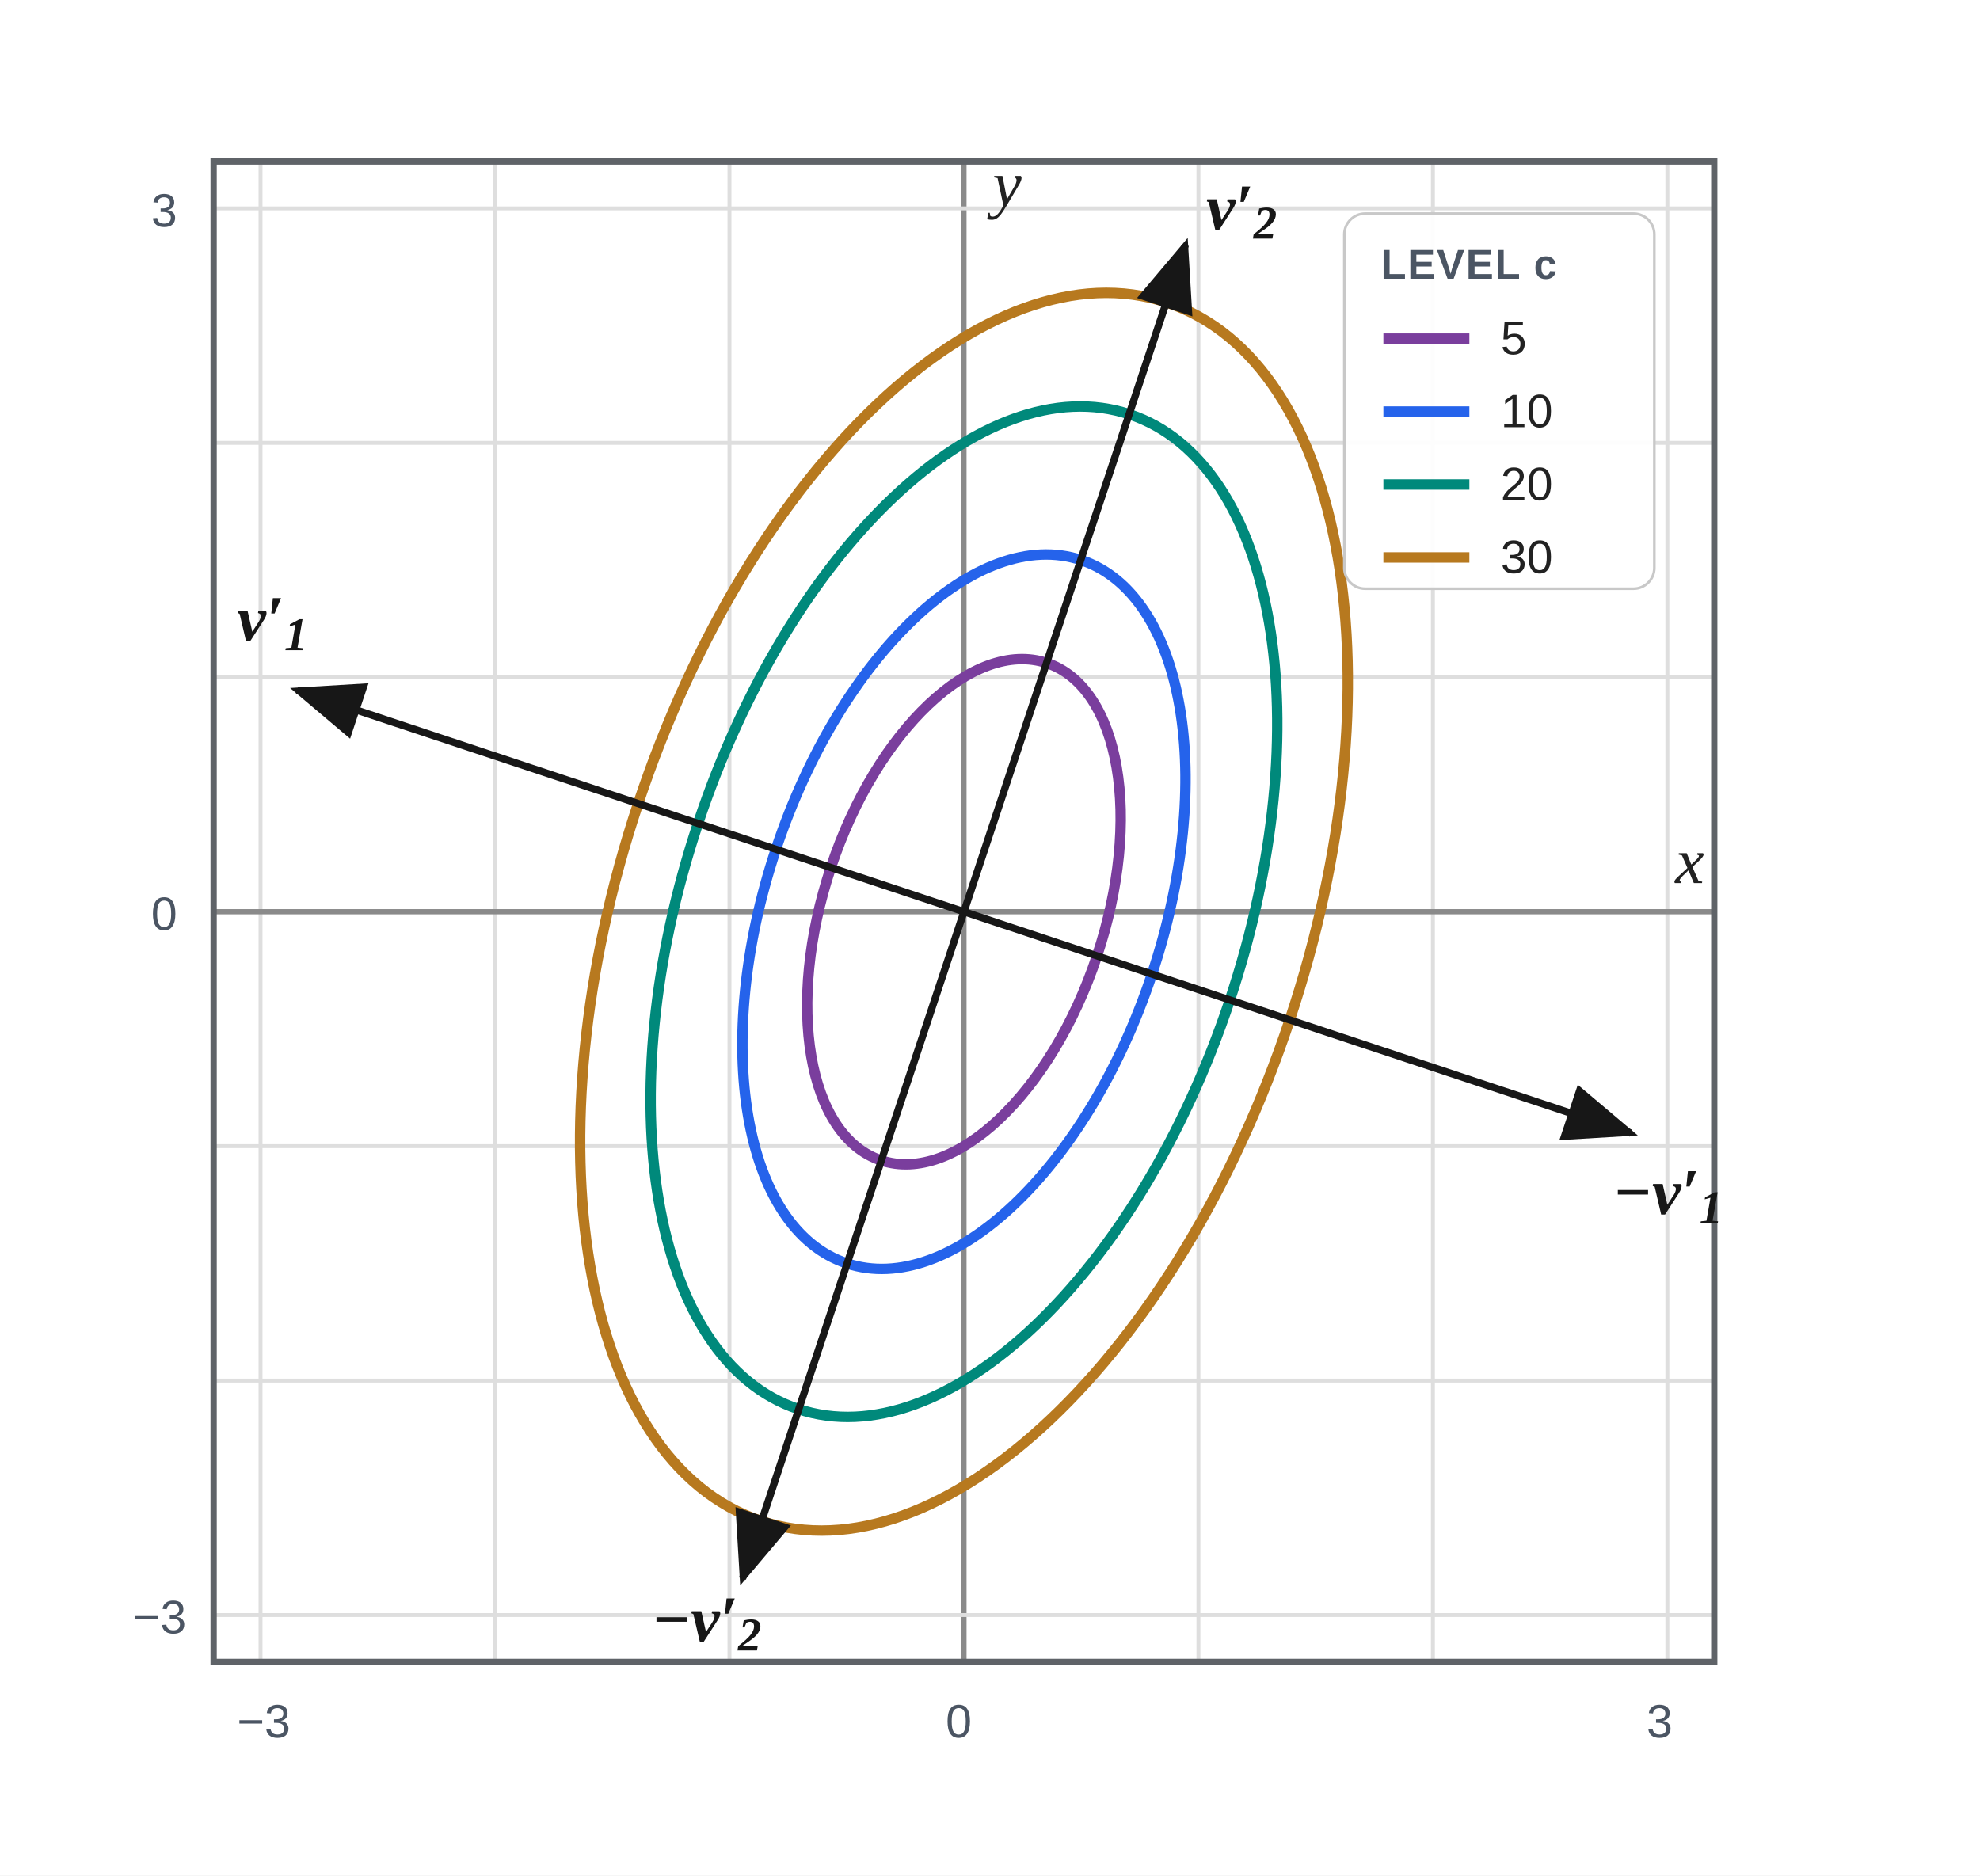
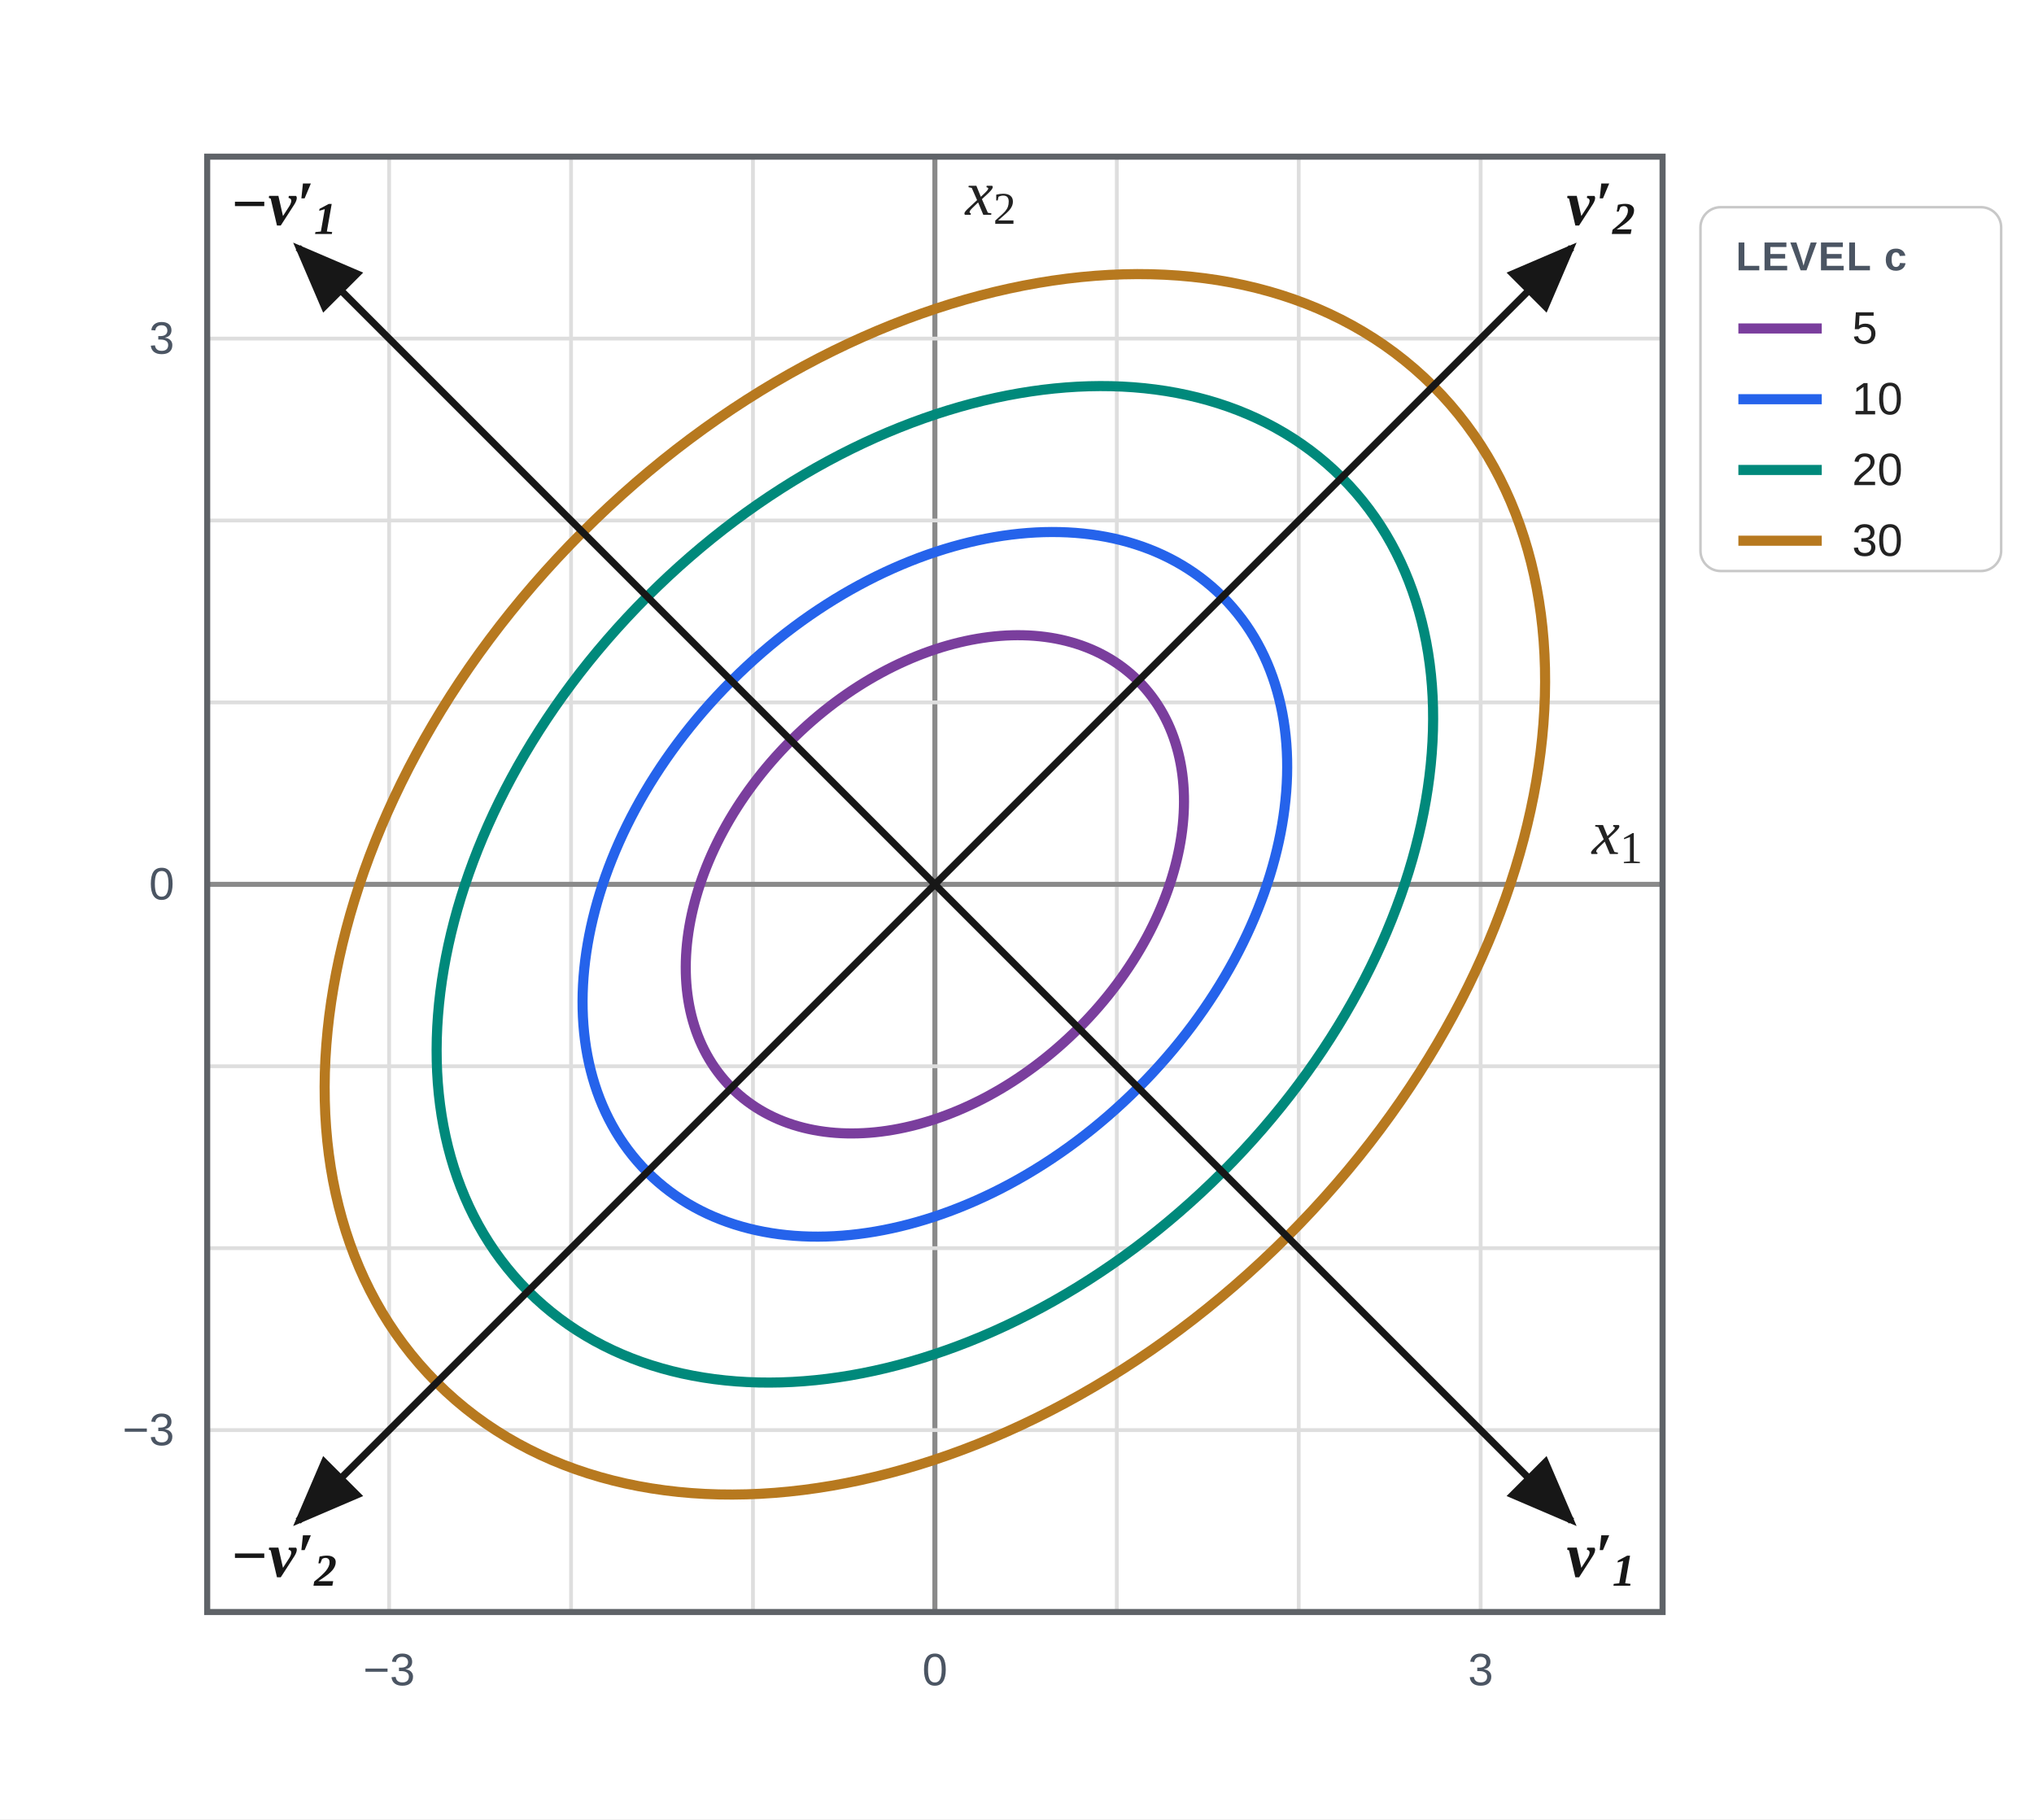
- <svg xmlns="http://www.w3.org/2000/svg" width="760" height="720" viewBox="0 0 760 720" role="img" aria-labelledby="title description">
+ <svg xmlns="http://www.w3.org/2000/svg" width="805" height="720" viewBox="0 0 805 720" role="img" aria-labelledby="title description">
  <defs>
    <marker id="arrow" markerWidth="10" markerHeight="8" refX="9" refY="4" orient="auto">
      <path d="M 0 0 L 10 4 L 0 8 Z" fill="#171717" />
    </marker>
    <style>
      .grid { stroke: #dedede; stroke-width: 1.5; }
      .coordinate-axis { stroke: #8a8a8a; stroke-width: 2; }
      .frame { fill: none; stroke: #5f6368; stroke-width: 2.4; }
      .tick { font-family: Arial, Helvetica, sans-serif; font-size: 18px; fill: #4b5563; }
      .axis-label { font-family: "Times New Roman", Times, serif; font-size: 25px; font-style: italic; fill: #222222; }
      .principal-axis { stroke: #171717; stroke-width: 2.8; marker-end: url(#arrow); }
      .principal-label { font-family: "Times New Roman", Times, serif; font-size: 25px; font-weight: 700; font-style: italic; fill: #171717; }
      .level { fill: none; stroke-width: 4; vector-effect: non-scaling-stroke; }
      .legend-text { font-family: Arial, Helvetica, sans-serif; font-size: 18px; fill: #222222; }
      .legend-title { font-family: Arial, Helvetica, sans-serif; font-size: 16px; font-weight: 700; letter-spacing: 0.5px; fill: #4b5563; }
    </style>
  </defs>
-   <rect width="760" height="720" fill="#ffffff" />
+   <rect width="805" height="720" fill="#ffffff" />
  <g aria-hidden="true">
-     <line x1="100" y1="62" x2="100" y2="638" class="grid" />
-     <line x1="190" y1="62" x2="190" y2="638" class="grid" />
-     <line x1="280" y1="62" x2="280" y2="638" class="grid" />
+     <line x1="154" y1="62" x2="154" y2="638" class="grid" />
+     <line x1="226" y1="62" x2="226" y2="638" class="grid" />
+     <line x1="298" y1="62" x2="298" y2="638" class="grid" />
    <line x1="370" y1="62" x2="370" y2="638" class="coordinate-axis" />
-     <line x1="460" y1="62" x2="460" y2="638" class="grid" />
-     <line x1="550" y1="62" x2="550" y2="638" class="grid" />
-     <line x1="640" y1="62" x2="640" y2="638" class="grid" />
-     <line x1="82" y1="620" x2="658" y2="620" class="grid" />
-     <line x1="82" y1="530" x2="658" y2="530" class="grid" />
-     <line x1="82" y1="440" x2="658" y2="440" class="grid" />
+     <line x1="442" y1="62" x2="442" y2="638" class="grid" />
+     <line x1="514" y1="62" x2="514" y2="638" class="grid" />
+     <line x1="586" y1="62" x2="586" y2="638" class="grid" />
+     <line x1="82" y1="566" x2="658" y2="566" class="grid" />
+     <line x1="82" y1="494" x2="658" y2="494" class="grid" />
+     <line x1="82" y1="422" x2="658" y2="422" class="grid" />
    <line x1="82" y1="350" x2="658" y2="350" class="coordinate-axis" />
-     <line x1="82" y1="260" x2="658" y2="260" class="grid" />
-     <line x1="82" y1="170" x2="658" y2="170" class="grid" />
-     <line x1="82" y1="80" x2="658" y2="80" class="grid" />
+     <line x1="82" y1="278" x2="658" y2="278" class="grid" />
+     <line x1="82" y1="206" x2="658" y2="206" class="grid" />
+     <line x1="82" y1="134" x2="658" y2="134" class="grid" />
    <rect x="82" y="62" width="576" height="576" class="frame" />
-     <text x="91" y="667" class="tick">−3</text>
-     <text x="363" y="667" class="tick">0</text>
-     <text x="632" y="667" class="tick">3</text>
-     <text x="51" y="627" class="tick">−3</text>
-     <text x="58" y="357" class="tick">0</text>
-     <text x="58" y="87" class="tick">3</text>
-     <text x="643" y="339" class="axis-label">x</text>
-     <text x="381" y="79" class="axis-label">y</text>
+     <text x="154" y="667" class="tick" text-anchor="middle">−3</text>
+     <text x="370" y="667" class="tick" text-anchor="middle">0</text>
+     <text x="586" y="667" class="tick" text-anchor="middle">3</text>
+     <text x="69" y="572" class="tick" text-anchor="end">−3</text>
+     <text x="69" y="356" class="tick" text-anchor="end">0</text>
+     <text x="69" y="140" class="tick" text-anchor="end">3</text>
+     <text x="630" y="338" class="axis-label">x<tspan baseline-shift="sub" font-size="18" font-style="normal">1</tspan>
+     </text>
+     <text x="382" y="85" class="axis-label">x<tspan baseline-shift="sub" font-size="18" font-style="normal">2</tspan>
+     </text>
  </g>
-   <g transform="matrix(-85.3815 -28.4605 28.4605 -85.3815 370 350)">
-     <ellipse cx="0" cy="0" rx="0.598" ry="1.118" class="level" stroke="#7a3e9d" />
-     <ellipse cx="0" cy="0" rx="0.845" ry="1.581" class="level" stroke="#2563eb" />
-     <ellipse cx="0" cy="0" rx="1.195" ry="2.236" class="level" stroke="#00897b" />
-     <ellipse cx="0" cy="0" rx="1.464" ry="2.739" class="level" stroke="#b7791f" />
+   <g transform="translate(370 350) rotate(45)">
+     <ellipse cx="0" cy="0" rx="80.498" ry="113.842" class="level" stroke="#7a3e9d" />
+     <ellipse cx="0" cy="0" rx="113.842" ry="160.997" class="level" stroke="#2563eb" />
+     <ellipse cx="0" cy="0" rx="160.997" ry="227.684" class="level" stroke="#00897b" />
+     <ellipse cx="0" cy="0" rx="197.18" ry="278.855" class="level" stroke="#b7791f" />
  </g>
  <g aria-label="Principal axes">
-     <line x1="370" y1="350" x2="114" y2="265" class="principal-axis" />
-     <line x1="370" y1="350" x2="626" y2="435" class="principal-axis" />
-     <line x1="370" y1="350" x2="455" y2="94" class="principal-axis" />
-     <line x1="370" y1="350" x2="285" y2="606" class="principal-axis" />
-     <text x="91" y="246" class="principal-label">v′<tspan baseline-shift="sub" font-size="18">1</tspan>
+     <line x1="370" y1="350" x2="622" y2="602" class="principal-axis" />
+     <line x1="370" y1="350" x2="118" y2="98" class="principal-axis" />
+     <line x1="370" y1="350" x2="622" y2="98" class="principal-axis" />
+     <line x1="370" y1="350" x2="118" y2="602" class="principal-axis" />
+     <text x="620" y="624" class="principal-label">v′<tspan baseline-shift="sub" font-size="18">1</tspan>
    </text>
-     <text x="619" y="466" class="principal-label">−v′<tspan baseline-shift="sub" font-size="18">1</tspan>
+     <text x="91" y="89" class="principal-label">−v′<tspan baseline-shift="sub" font-size="18">1</tspan>
    </text>
-     <text x="463" y="88" class="principal-label">v′<tspan baseline-shift="sub" font-size="18">2</tspan>
+     <text x="620" y="89" class="principal-label">v′<tspan baseline-shift="sub" font-size="18">2</tspan>
    </text>
-     <text x="250" y="630" class="principal-label">−v′<tspan baseline-shift="sub" font-size="18">2</tspan>
+     <text x="91" y="624" class="principal-label">−v′<tspan baseline-shift="sub" font-size="18">2</tspan>
    </text>
  </g>
-   <g transform="translate(516 82)" aria-label="Level values">
+   <g transform="translate(673 82)" aria-label="Level values">
    <rect x="0" y="0" width="119" height="144" rx="8" fill="#ffffff" fill-opacity="0.94" stroke="#c8c8c8" />
    <text x="14" y="25" class="legend-title">LEVEL c</text>
    <line x1="15" y1="48" x2="48" y2="48" stroke="#7a3e9d" stroke-width="4" />
    <text x="60" y="54" class="legend-text">5</text>
    <line x1="15" y1="76" x2="48" y2="76" stroke="#2563eb" stroke-width="4" />
    <text x="60" y="82" class="legend-text">10</text>
    <line x1="15" y1="104" x2="48" y2="104" stroke="#00897b" stroke-width="4" />
    <text x="60" y="110" class="legend-text">20</text>
    <line x1="15" y1="132" x2="48" y2="132" stroke="#b7791f" stroke-width="4" />
    <text x="60" y="138" class="legend-text">30</text>
  </g>
</svg>
